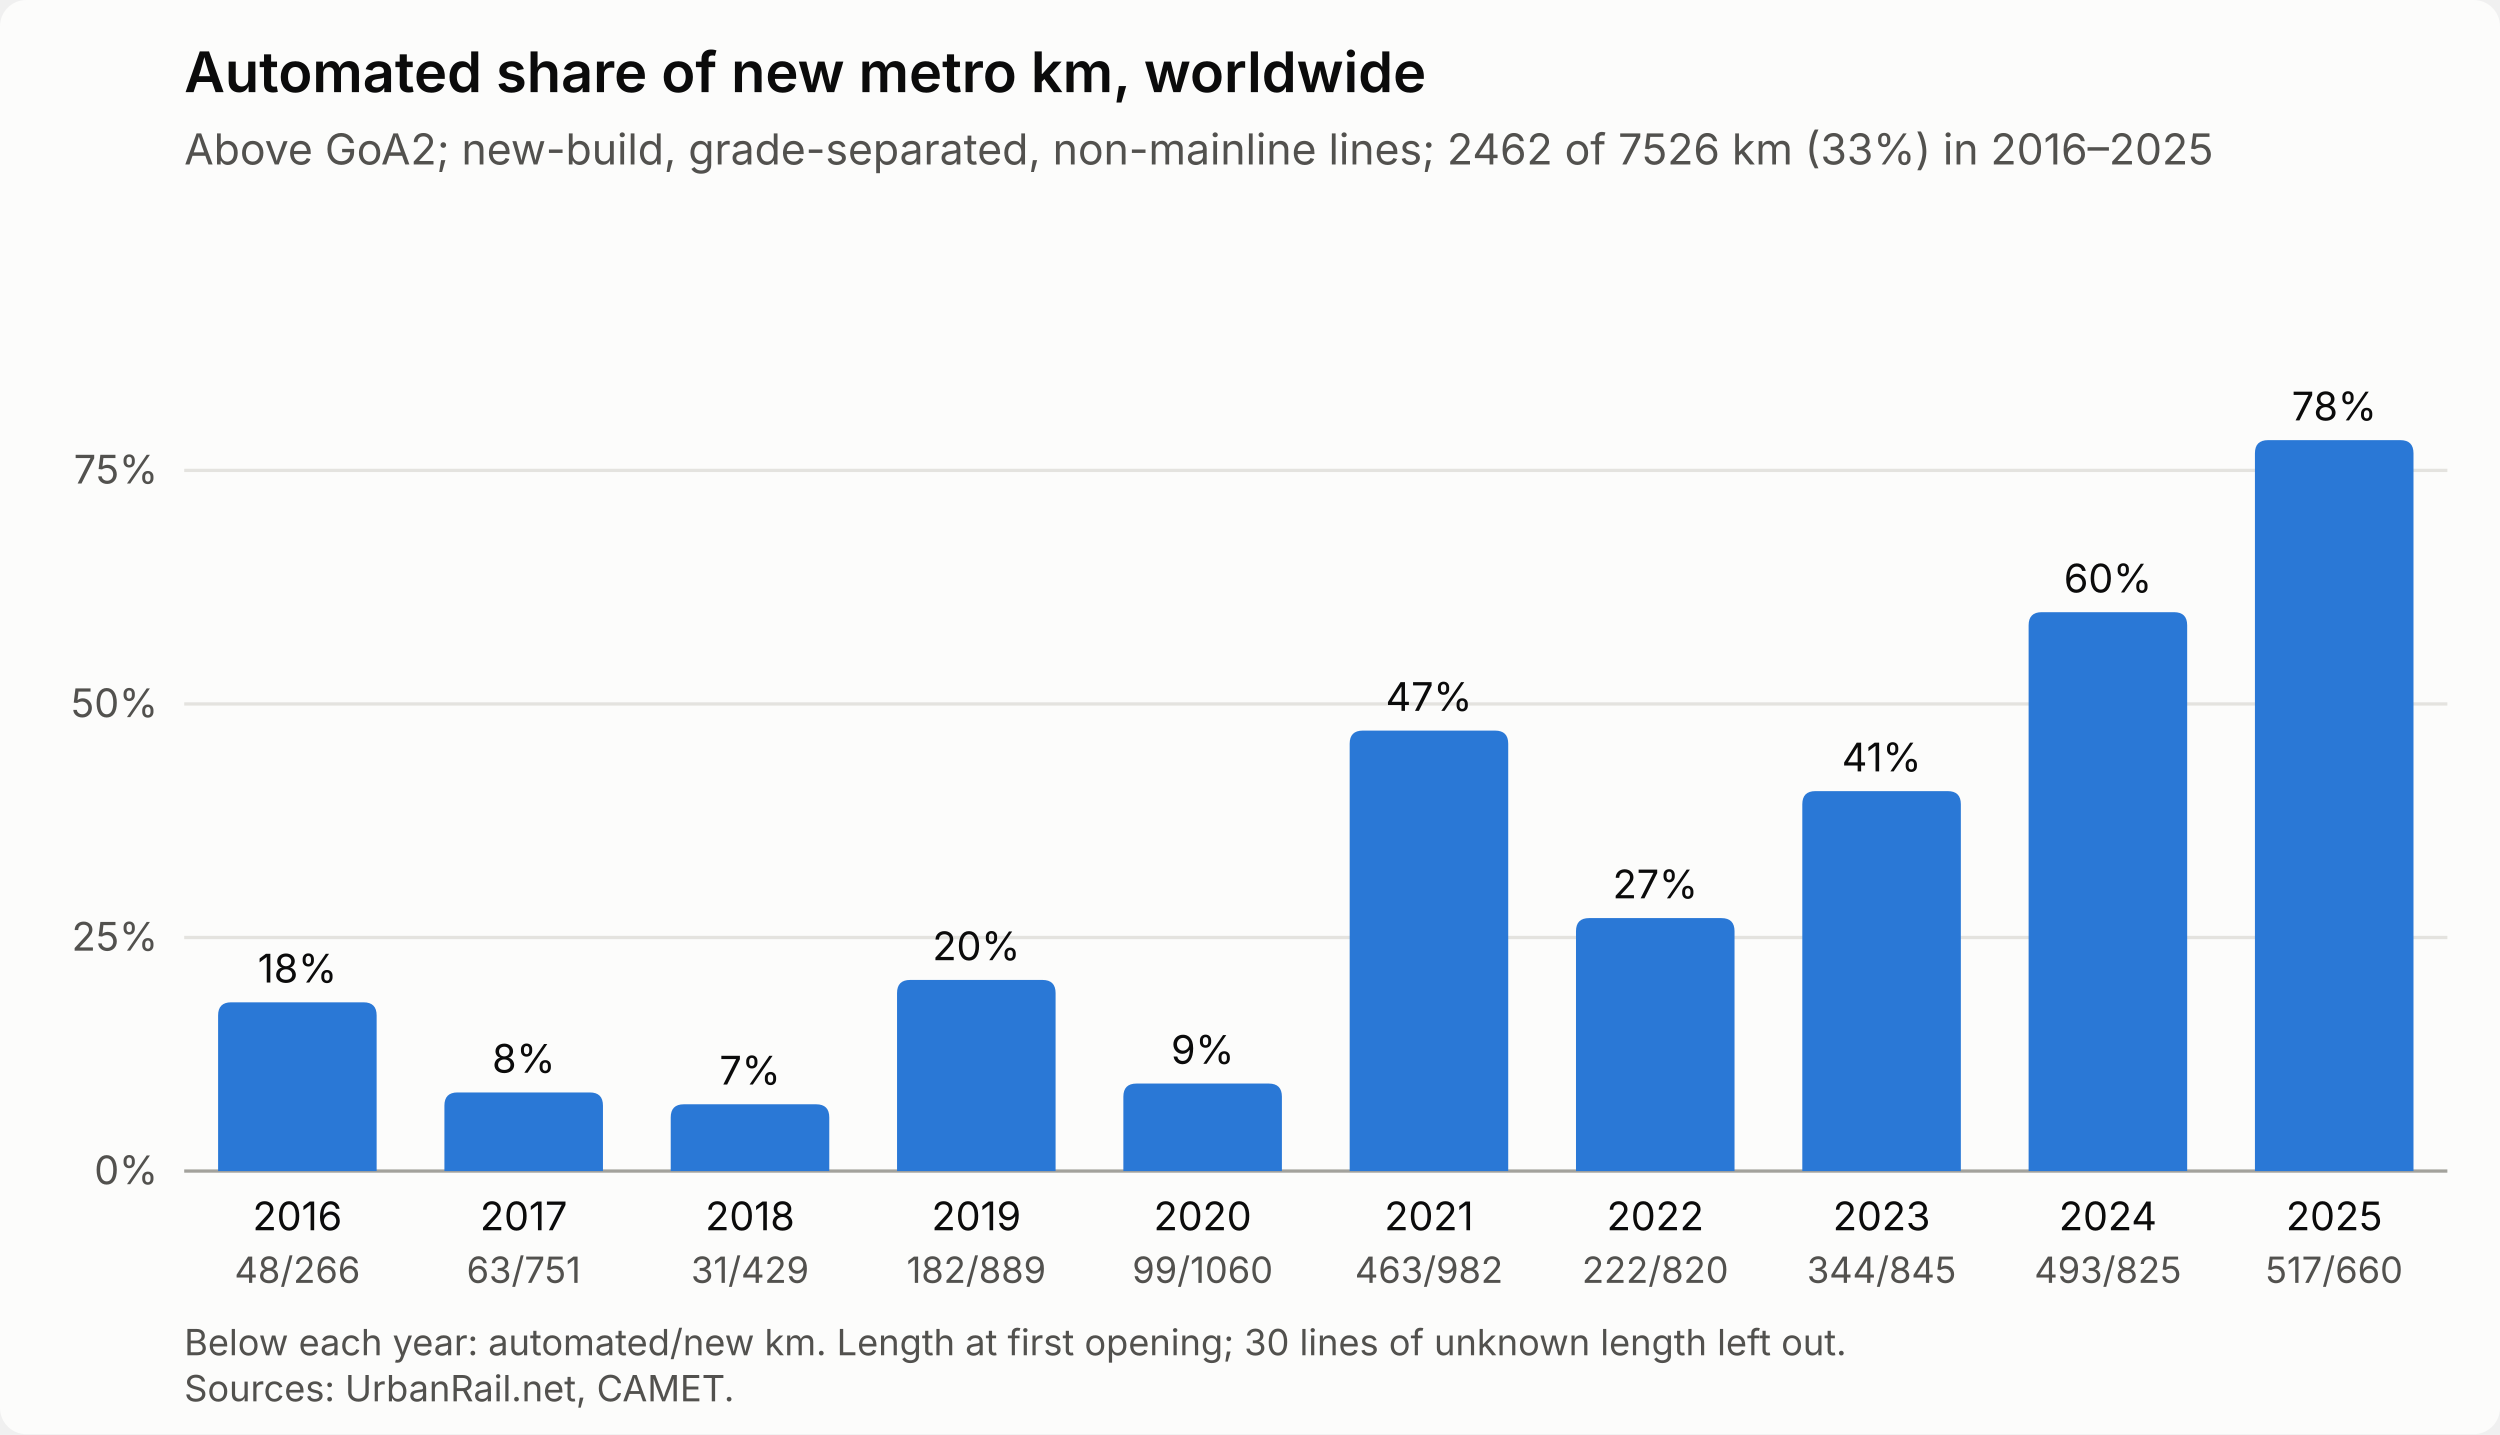
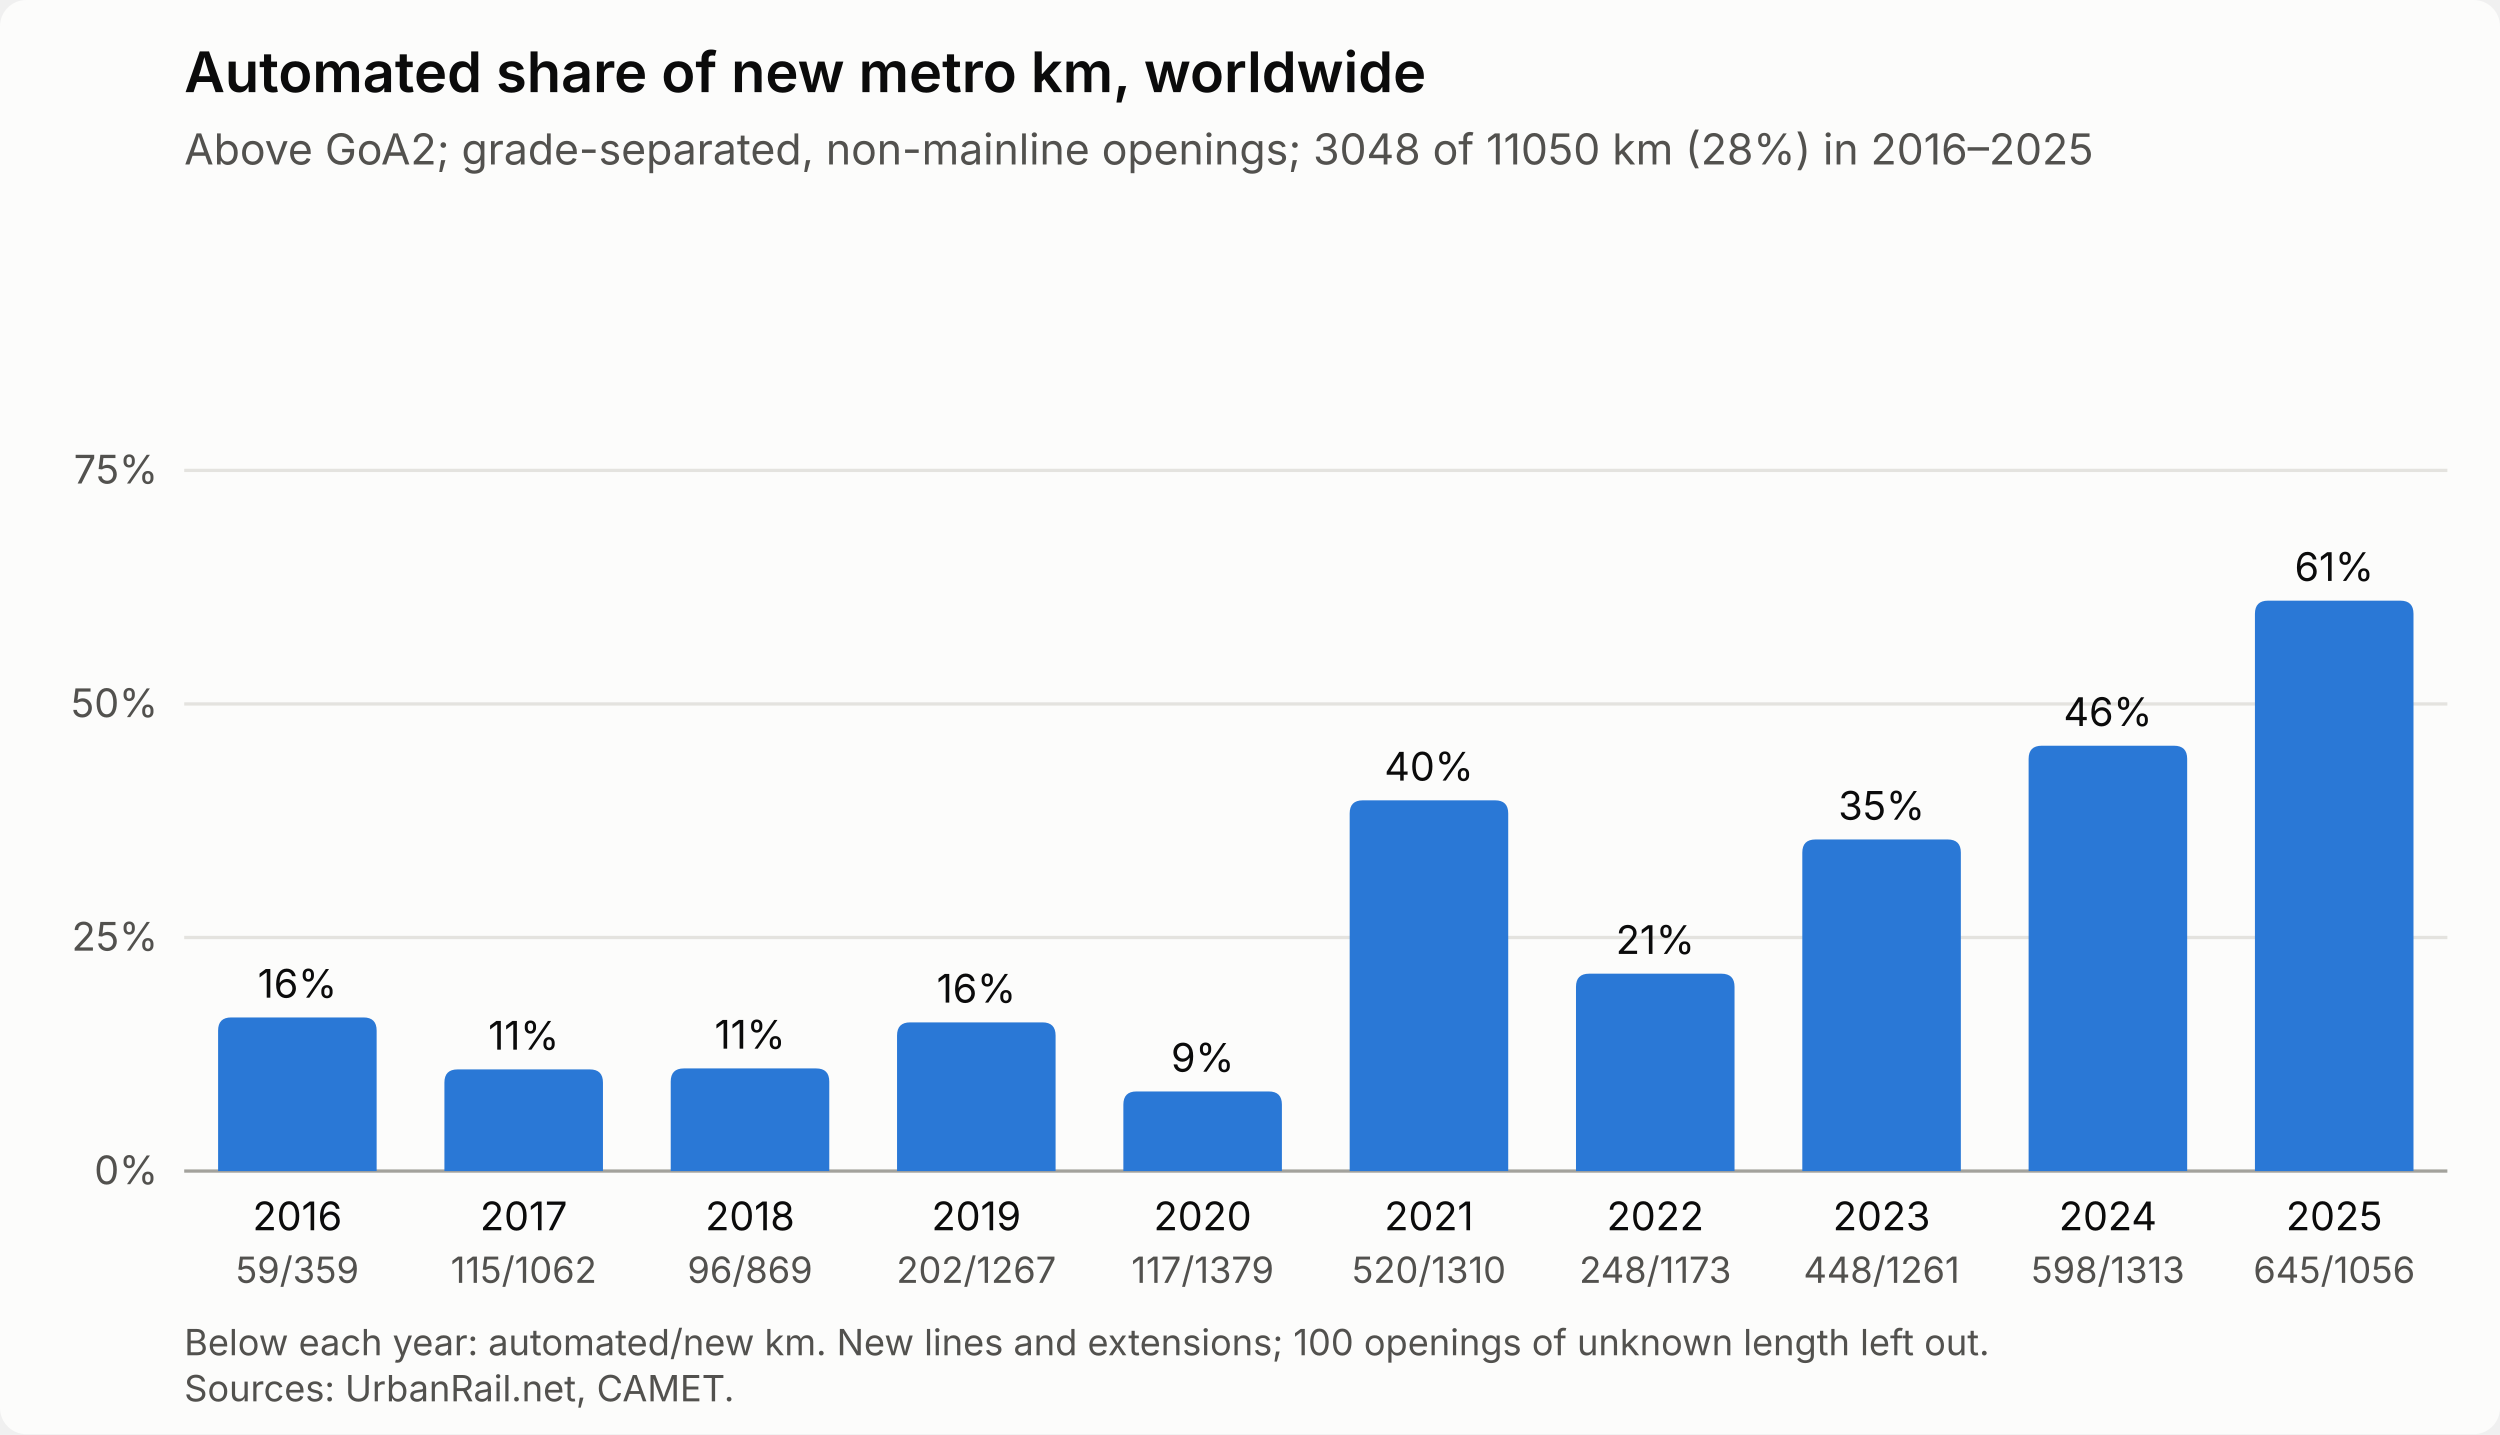
<svg xmlns="http://www.w3.org/2000/svg" viewBox="0 0 760 436" width="760" height="436" role="img" aria-labelledby="t d" font-family="system-ui, -apple-system, Segoe UI, sans-serif">
  <style>
.bg{fill:#fcfcfb}.bar{fill:#2a78d6}.bar.partial{fill-opacity:.55}
.grid{stroke:#e4e3df;stroke-width:1}.axis{stroke:#a3a29c;stroke-width:1}
.t1{fill:#0b0b0b}.t2{fill:#52514e}
@media (prefers-color-scheme: dark){
.bg{fill:#1a1a19}.bar{fill:#3987e5}.grid{stroke:#2e2e2c}.axis{stroke:#5d5c57}
.t1{fill:#ffffff}.t2{fill:#c3c2b7}}
</style>
  <rect class="bg" width="760" height="436" rx="8" />
  <text class="t1" x="56" y="28" font-size="17" font-weight="600">Automated share of new metro km, worldwide</text>
-   <text class="t2" x="56" y="50" font-size="13">Above GoA2; new-build, grade-separated, non-mainline lines; 2462 of 7526 km (33%) in 2016–2025</text>
+   <text class="t2" x="56" y="50" font-size="13">Above GoA2; grade-separated, non-mainline openings; 3048 of 11050 km (28%) in 2016–2025</text>
  <line class="axis" x1="56" x2="744" y1="356.0" y2="356.0" />
  <text class="t2" x="48" y="360.0" font-size="12" text-anchor="end">0%</text>
  <line class="grid" x1="56" x2="744" y1="285.0" y2="285.0" />
  <text class="t2" x="48" y="289.0" font-size="12" text-anchor="end">25%</text>
  <line class="grid" x1="56" x2="744" y1="214.0" y2="214.0" />
  <text class="t2" x="48" y="218.0" font-size="12" text-anchor="end">50%</text>
  <line class="grid" x1="56" x2="744" y1="143.0" y2="143.0" />
  <text class="t2" x="48" y="147.0" font-size="12" text-anchor="end">75%</text>
  <g>
    <rect x="56.0" y="72" width="68.8" height="284" fill="transparent" />
-     <path class="bar" d="M66.3,356.0 V308.7 Q66.3,304.7 70.3,304.7 H110.5 Q114.5,304.7 114.5,308.7 V356.0 Z" />
-     <text class="t1" x="90.4" y="298.7" font-size="12" text-anchor="middle">18%</text>
+     <path class="bar" d="M66.3,356.0 V313.3 Q66.3,309.3 70.3,309.3 H110.5 Q114.5,309.3 114.5,313.3 V356.0 Z" />
+     <text class="t1" x="90.4" y="303.3" font-size="12" text-anchor="middle">16%</text>
  </g>
  <text class="t1" x="90.4" y="374.0" font-size="12" text-anchor="middle">2016</text>
-   <text class="t2" x="90.4" y="390.0" font-size="11" text-anchor="middle">48/266</text>
+   <text class="t2" x="90.4" y="390.0" font-size="11" text-anchor="middle">59/359</text>
  <g>
    <rect x="124.8" y="72" width="68.8" height="284" fill="transparent" />
-     <path class="bar" d="M135.1,356.0 V336.1 Q135.1,332.1 139.1,332.1 H179.3 Q183.3,332.1 183.3,336.1 V356.0 Z" />
-     <text class="t1" x="159.2" y="326.1" font-size="12" text-anchor="middle">8%</text>
+     <path class="bar" d="M135.1,356.0 V329.1 Q135.1,325.1 139.1,325.1 H179.3 Q183.3,325.1 183.3,329.1 V356.0 Z" />
+     <text class="t1" x="159.2" y="319.1" font-size="12" text-anchor="middle">11%</text>
  </g>
  <text class="t1" x="159.2" y="374.0" font-size="12" text-anchor="middle">2017</text>
-   <text class="t2" x="159.2" y="390.0" font-size="11" text-anchor="middle">63/751</text>
+   <text class="t2" x="159.2" y="390.0" font-size="11" text-anchor="middle">115/1062</text>
  <g>
    <rect x="193.6" y="72" width="68.8" height="284" fill="transparent" />
-     <path class="bar" d="M203.9,356.0 V339.7 Q203.9,335.7 207.9,335.7 H248.1 Q252.1,335.7 252.1,339.7 V356.0 Z" />
-     <text class="t1" x="228.0" y="329.7" font-size="12" text-anchor="middle">7%</text>
+     <path class="bar" d="M203.9,356.0 V328.8 Q203.9,324.8 207.9,324.8 H248.1 Q252.1,324.8 252.1,328.8 V356.0 Z" />
+     <text class="t1" x="228.0" y="318.8" font-size="12" text-anchor="middle">11%</text>
  </g>
  <text class="t1" x="228.0" y="374.0" font-size="12" text-anchor="middle">2018</text>
-   <text class="t2" x="228.0" y="390.0" font-size="11" text-anchor="middle">31/429</text>
+   <text class="t2" x="228.0" y="390.0" font-size="11" text-anchor="middle">96/869</text>
  <g>
    <rect x="262.4" y="72" width="68.8" height="284" fill="transparent" />
-     <path class="bar" d="M272.7,356.0 V301.9 Q272.7,297.9 276.7,297.9 H316.9 Q320.9,297.9 320.9,301.9 V356.0 Z" />
-     <text class="t1" x="296.8" y="291.9" font-size="12" text-anchor="middle">20%</text>
+     <path class="bar" d="M272.7,356.0 V314.8 Q272.7,310.8 276.7,310.8 H316.9 Q320.9,310.8 320.9,314.8 V356.0 Z" />
+     <text class="t1" x="296.8" y="304.8" font-size="12" text-anchor="middle">16%</text>
  </g>
  <text class="t1" x="296.8" y="374.0" font-size="12" text-anchor="middle">2019</text>
-   <text class="t2" x="296.8" y="390.0" font-size="11" text-anchor="middle">182/889</text>
+   <text class="t2" x="296.8" y="390.0" font-size="11" text-anchor="middle">202/1267</text>
  <g>
    <rect x="331.2" y="72" width="68.8" height="284" fill="transparent" />
-     <path class="bar" d="M341.5,356.0 V333.4 Q341.5,329.4 345.5,329.4 H385.7 Q389.7,329.4 389.7,333.4 V356.0 Z" />
-     <text class="t1" x="365.6" y="323.4" font-size="12" text-anchor="middle">9%</text>
+     <path class="bar" d="M341.5,356.0 V335.8 Q341.5,331.8 345.5,331.8 H385.7 Q389.7,331.8 389.7,335.8 V356.0 Z" />
+     <text class="t1" x="365.6" y="325.8" font-size="12" text-anchor="middle">9%</text>
  </g>
  <text class="t1" x="365.6" y="374.0" font-size="12" text-anchor="middle">2020</text>
-   <text class="t2" x="365.6" y="390.0" font-size="11" text-anchor="middle">99/1060</text>
+   <text class="t2" x="365.6" y="390.0" font-size="11" text-anchor="middle">117/1379</text>
  <g>
    <rect x="400.0" y="72" width="68.8" height="284" fill="transparent" />
-     <path class="bar" d="M410.3,356.0 V226.1 Q410.3,222.1 414.3,222.1 H454.5 Q458.5,222.1 458.5,226.1 V356.0 Z" />
-     <text class="t1" x="434.4" y="216.1" font-size="12" text-anchor="middle">47%</text>
+     <path class="bar" d="M410.3,356.0 V247.3 Q410.3,243.3 414.3,243.3 H454.5 Q458.5,243.3 458.5,247.3 V356.0 Z" />
+     <text class="t1" x="434.4" y="237.3" font-size="12" text-anchor="middle">40%</text>
  </g>
  <text class="t1" x="434.4" y="374.0" font-size="12" text-anchor="middle">2021</text>
-   <text class="t2" x="434.4" y="390.0" font-size="11" text-anchor="middle">463/982</text>
+   <text class="t2" x="434.4" y="390.0" font-size="11" text-anchor="middle">520/1310</text>
  <g>
    <rect x="468.8" y="72" width="68.8" height="284" fill="transparent" />
-     <path class="bar" d="M479.1,356.0 V283.1 Q479.1,279.1 483.1,279.1 H523.3 Q527.3,279.1 527.3,283.1 V356.0 Z" />
-     <text class="t1" x="503.2" y="273.1" font-size="12" text-anchor="middle">27%</text>
+     <path class="bar" d="M479.1,356.0 V300.0 Q479.1,296.0 483.1,296.0 H523.3 Q527.3,296.0 527.3,300.0 V356.0 Z" />
+     <text class="t1" x="503.2" y="290.0" font-size="12" text-anchor="middle">21%</text>
  </g>
  <text class="t1" x="503.2" y="374.0" font-size="12" text-anchor="middle">2022</text>
-   <text class="t2" x="503.2" y="390.0" font-size="11" text-anchor="middle">222/820</text>
+   <text class="t2" x="503.2" y="390.0" font-size="11" text-anchor="middle">248/1173</text>
  <g>
    <rect x="537.6" y="72" width="68.8" height="284" fill="transparent" />
-     <path class="bar" d="M547.9,356.0 V244.5 Q547.9,240.5 551.9,240.5 H592.1 Q596.1,240.5 596.1,244.5 V356.0 Z" />
-     <text class="t1" x="572.0" y="234.5" font-size="12" text-anchor="middle">41%</text>
+     <path class="bar" d="M547.9,356.0 V259.2 Q547.9,255.2 551.9,255.2 H592.1 Q596.1,255.2 596.1,259.2 V356.0 Z" />
+     <text class="t1" x="572.0" y="249.2" font-size="12" text-anchor="middle">35%</text>
  </g>
  <text class="t1" x="572.0" y="374.0" font-size="12" text-anchor="middle">2023</text>
-   <text class="t2" x="572.0" y="390.0" font-size="11" text-anchor="middle">344/845</text>
+   <text class="t2" x="572.0" y="390.0" font-size="11" text-anchor="middle">448/1261</text>
  <g>
    <rect x="606.4" y="72" width="68.8" height="284" fill="transparent" />
-     <path class="bar" d="M616.7,356.0 V190.1 Q616.7,186.1 620.7,186.1 H660.9 Q664.9,186.1 664.9,190.1 V356.0 Z" />
-     <text class="t1" x="640.8" y="180.1" font-size="12" text-anchor="middle">60%</text>
+     <path class="bar" d="M616.7,356.0 V230.7 Q616.7,226.7 620.7,226.7 H660.9 Q664.9,226.7 664.9,230.7 V356.0 Z" />
+     <text class="t1" x="640.8" y="220.7" font-size="12" text-anchor="middle">46%</text>
  </g>
  <text class="t1" x="640.8" y="374.0" font-size="12" text-anchor="middle">2024</text>
-   <text class="t2" x="640.8" y="390.0" font-size="11" text-anchor="middle">493/825</text>
+   <text class="t2" x="640.8" y="390.0" font-size="11" text-anchor="middle">598/1313</text>
  <g>
    <rect x="675.2" y="72" width="68.8" height="284" fill="transparent" />
-     <path class="bar" d="M685.5,356.0 V137.8 Q685.5,133.8 689.5,133.8 H729.7 Q733.7,133.8 733.7,137.8 V356.0 Z" />
-     <text class="t1" x="709.6" y="127.8" font-size="12" text-anchor="middle">78%</text>
+     <path class="bar" d="M685.5,356.0 V186.6 Q685.5,182.6 689.5,182.6 H729.7 Q733.7,182.6 733.7,186.6 V356.0 Z" />
+     <text class="t1" x="709.6" y="176.6" font-size="12" text-anchor="middle">61%</text>
  </g>
  <text class="t1" x="709.6" y="374.0" font-size="12" text-anchor="middle">2025</text>
-   <text class="t2" x="709.6" y="390.0" font-size="11" text-anchor="middle">517/660</text>
-   <text class="t2" x="56" y="412" font-size="11">Below each year: automated/new km. Length at first opening; 30 lines of unknown length left out.</text>
+   <text class="t2" x="709.6" y="390.0" font-size="11" text-anchor="middle">645/1056</text>
+   <text class="t2" x="56" y="412" font-size="11">Below each year: automated/new km. New lines and extensions; 100 openings of unknown length left out.</text>
  <text class="t2" x="56" y="426" font-size="11">Sources: UrbanRail.net, CAMET.</text>
</svg>
